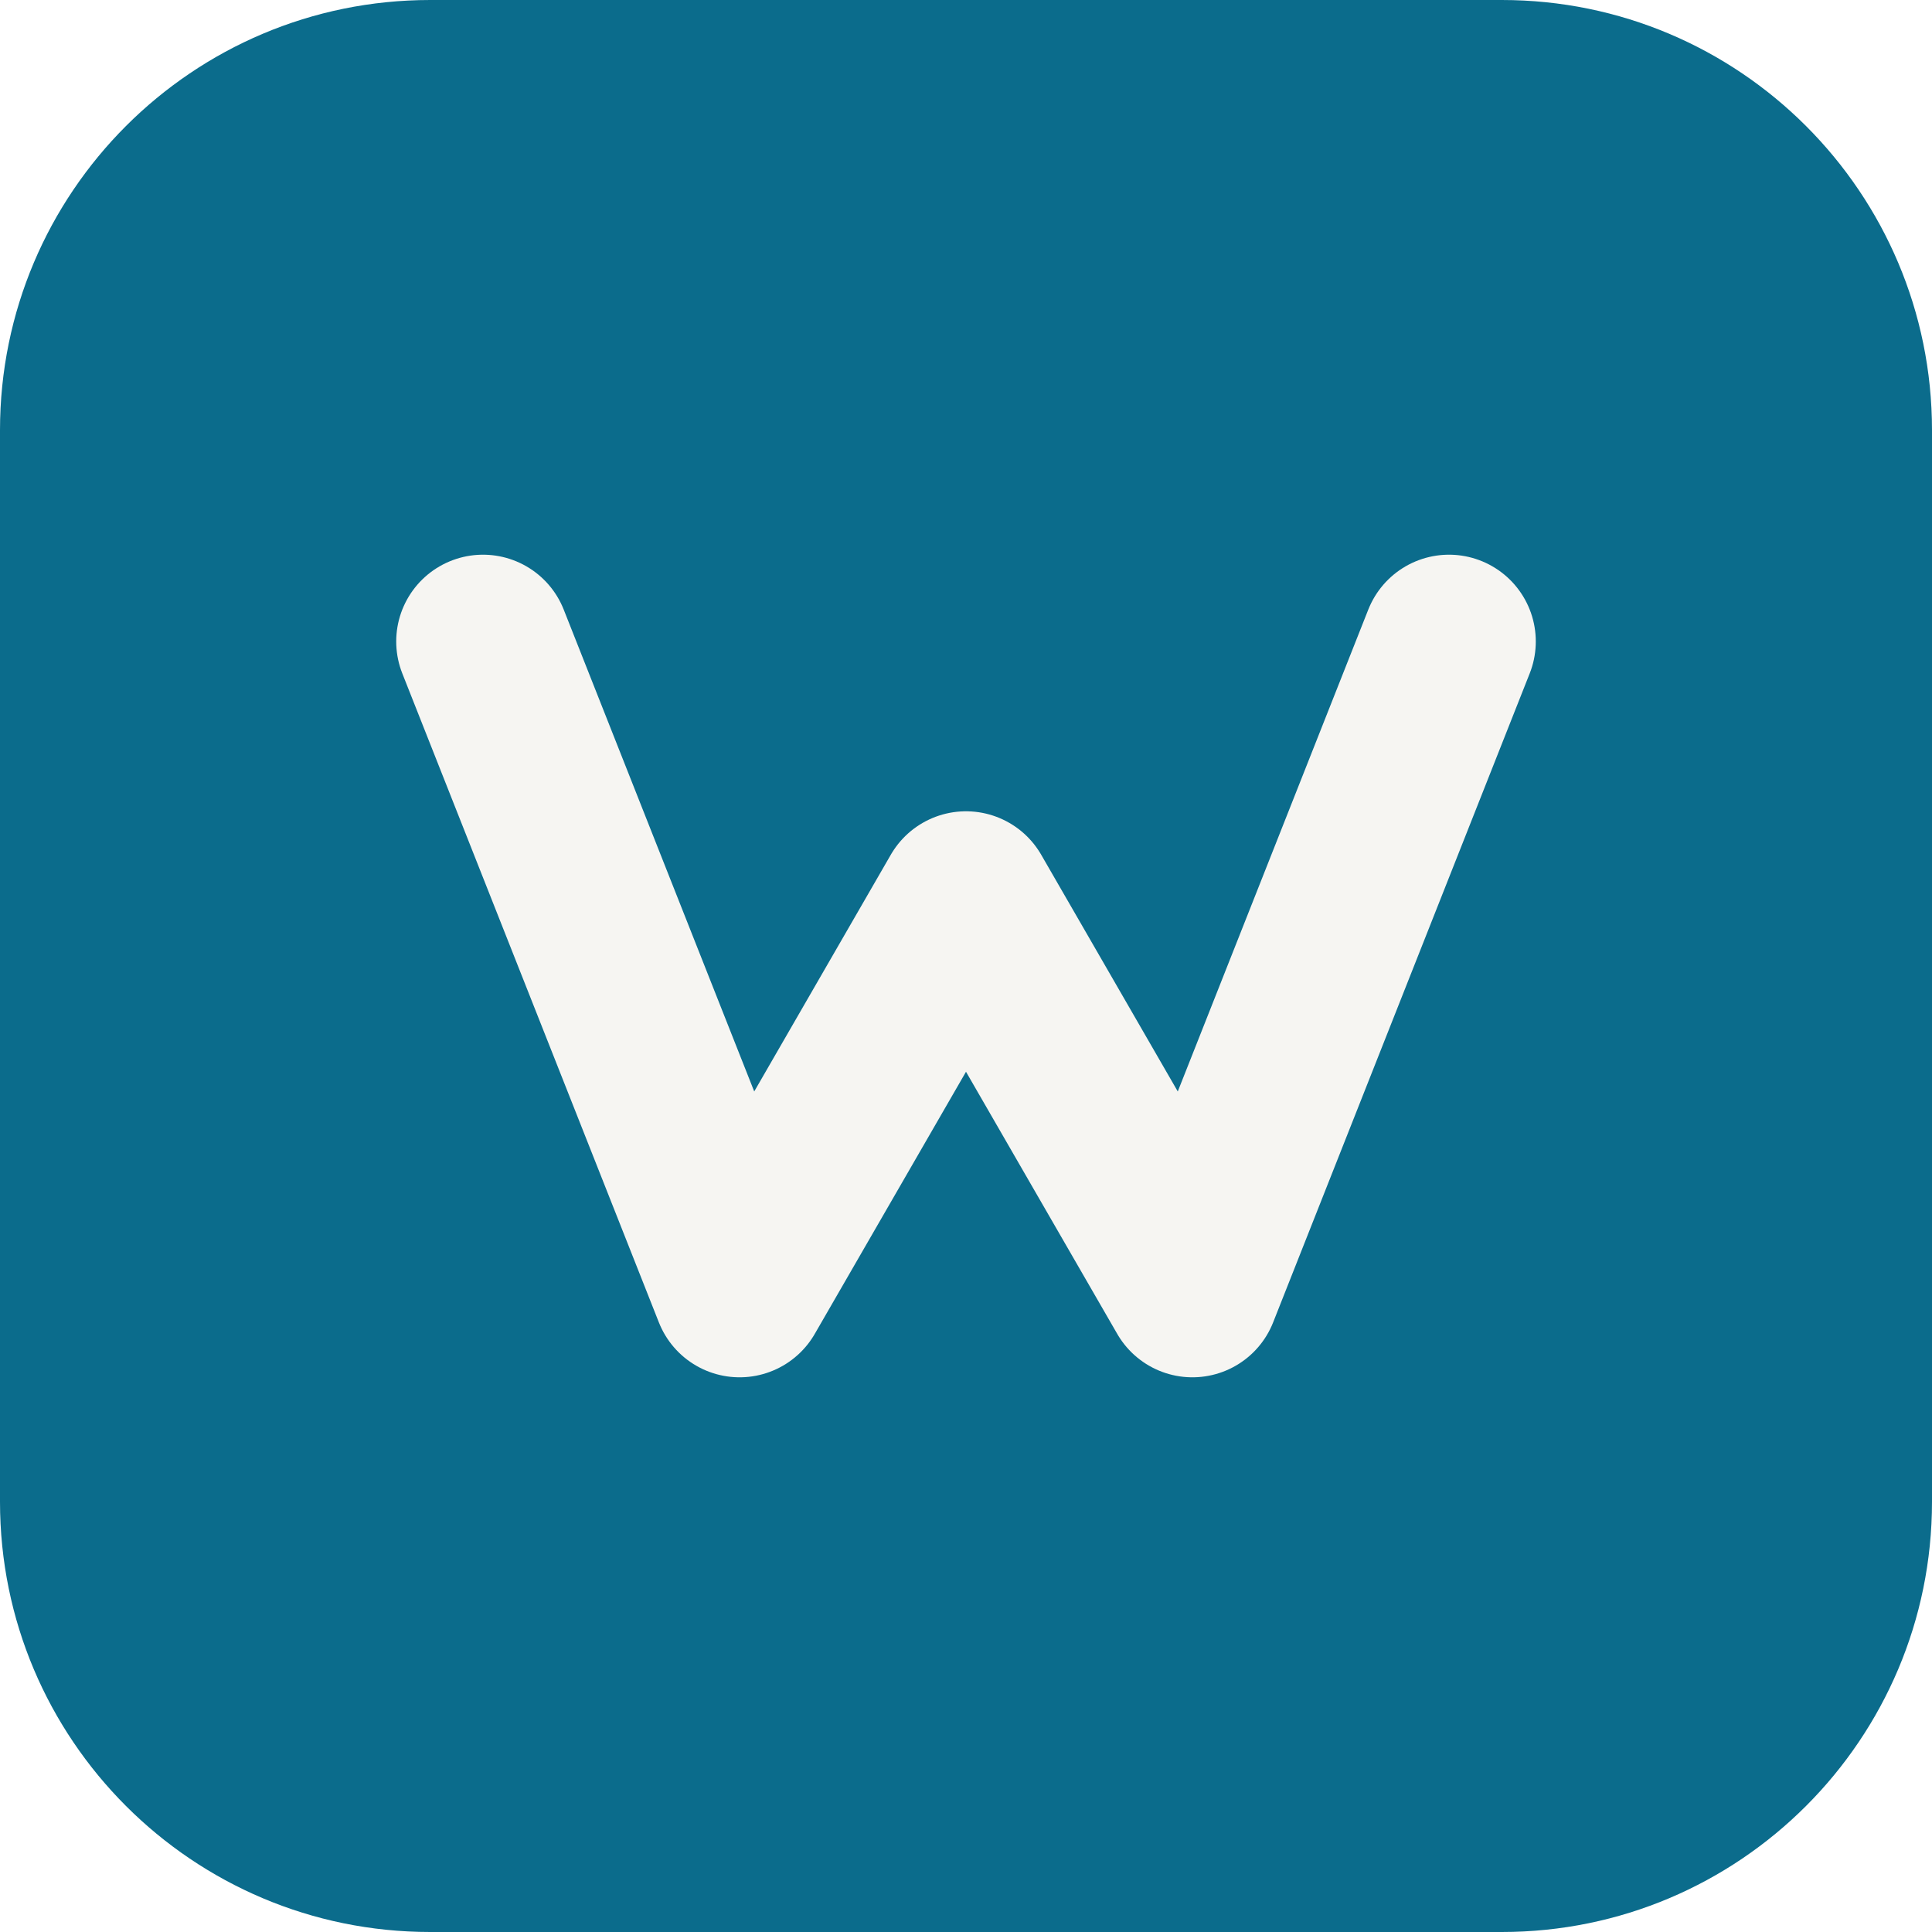
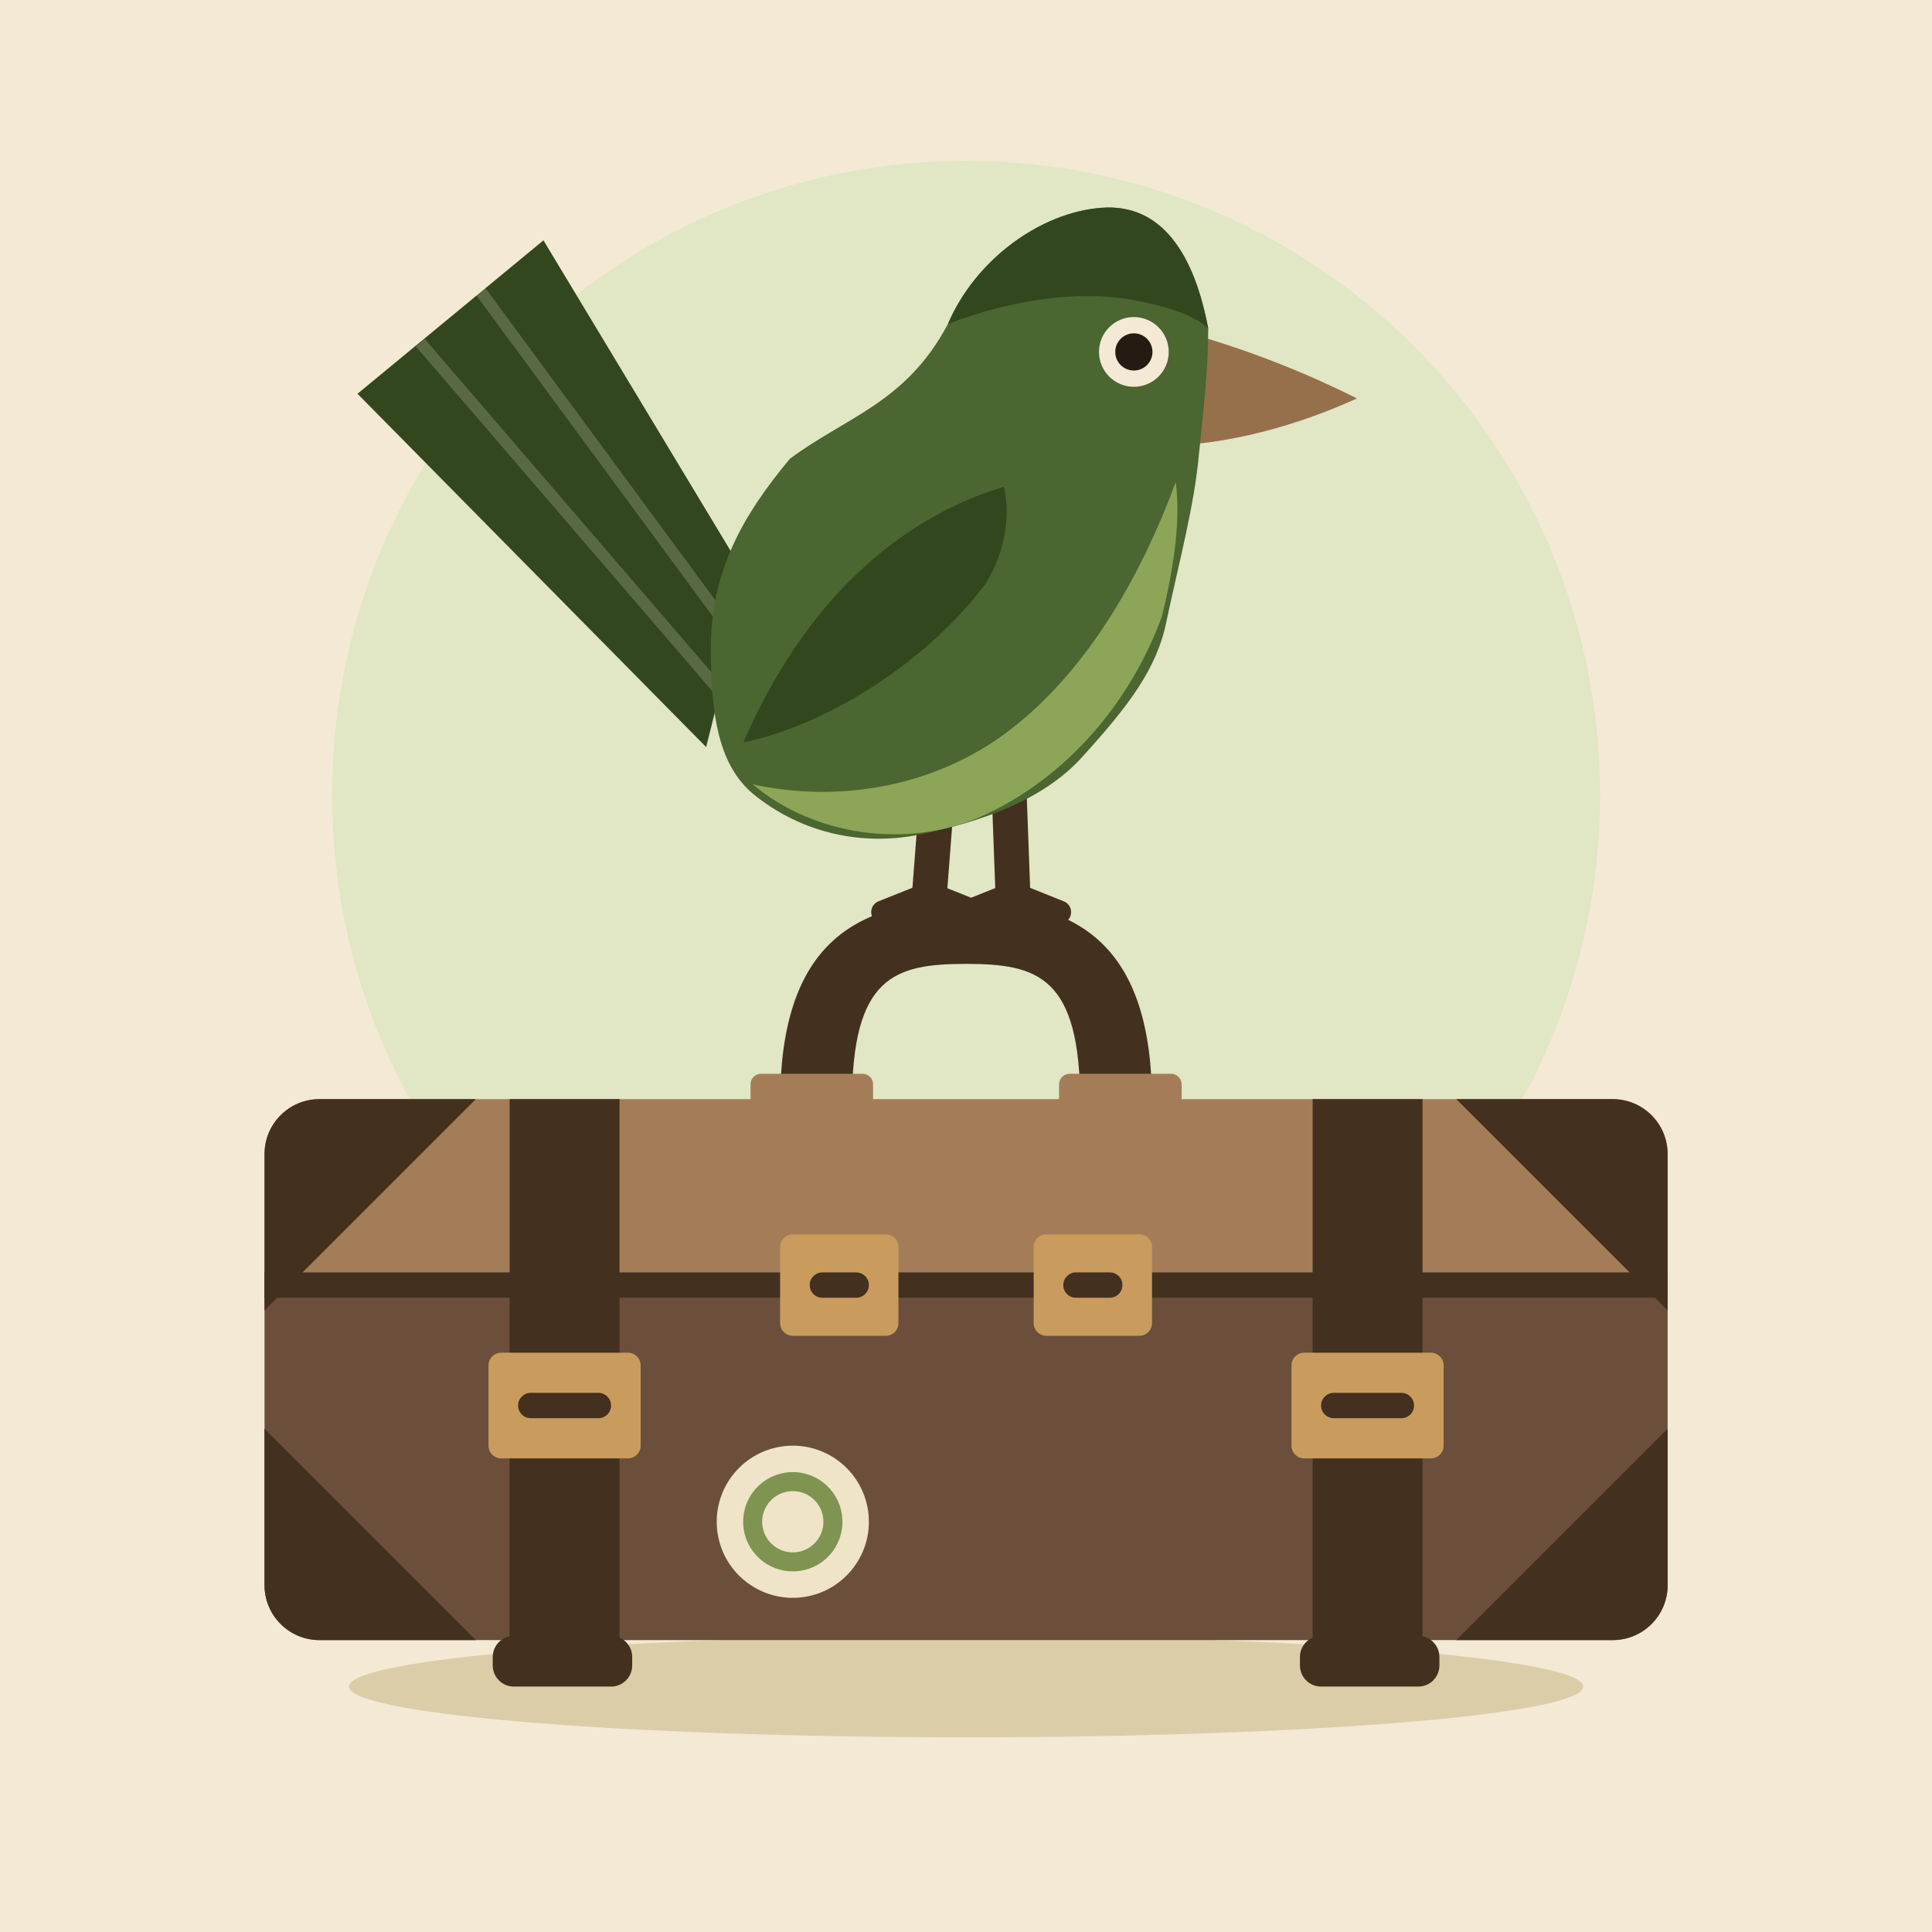
- <svg xmlns="http://www.w3.org/2000/svg" viewBox="0 0 512 512" width="512" height="512" role="img" aria-label="Wayfeather">
-   <rect x="0" y="0" width="512" height="512" rx="114" ry="114" fill="#0B6C8C" />
-   <path d="M128 170 L196 342 L256 238 L316 342 L384 170" fill="none" stroke="#F6F5F2" stroke-width="46" stroke-linecap="round" stroke-linejoin="round" />
+ <svg xmlns="http://www.w3.org/2000/svg" viewBox="0 0 1024 1024" width="1024" height="1024">
+   <defs>
+     <clipPath id="pCase">
+       <rect x="180" y="588" width="664" height="256" rx="26" />
+     </clipPath>
+     <clipPath id="pBody">
+       <path d="M616 268C610 236 596 214 570 216C544 218 516 238 504 266C486 300 460 306 436 324C416 348 402 372 402 406C402 436 406 456 420 468C442 486 468 490 490 486C520 480 546 470 562 452C582 430 594 414 598 394C604 366 610 344 612 322C614 302 616 286 616 268Z" />
+     </clipPath>
+     <clipPath id="pTail">
+       <path d="M418 376L330 230L250 296L400 448Z" />
+     </clipPath>
+   </defs>
+   <rect width="1024" height="1024" fill="#F3E9D4" />
+   <g transform="translate(-61.4,-76) scale(1.12)">
+     <circle cx="512" cy="444" r="300" fill="#E1E6C4" />
+     <ellipse cx="512" cy="866" rx="292" ry="24" fill="#DBCDA8" />
+     <g>
+       <path d="M180 676H844V818A26 26 0 0 1 818 844H206A26 26 0 0 1 180 818Z" fill="#6B4F3A" />
+       <path d="M180 676V614A26 26 0 0 1 206 588H818A26 26 0 0 1 844 614V676Z" fill="#A47D58" />
+       <g fill="#43301F">
+         <path d="M180 688V614A26 26 0 0 1 206 588H280Z" />
+         <path d="M844 688V614A26 26 0 0 0 818 588H744Z" />
+         <path d="M180 744V818A26 26 0 0 0 206 844H280Z" />
+         <path d="M844 744V818A26 26 0 0 1 818 844H744Z" />
+       </g>
+       <path d="M180 676H844" fill="none" stroke="#43301F" stroke-width="12" clip-path="url(#pCase)" />
+       <g fill="#43301F">
+         <rect x="288" y="842" width="66" height="24" rx="10" />
+         <rect x="670" y="842" width="66" height="24" rx="10" />
+       </g>
+       <g fill="#43301F">
+         <rect x="296" y="588" width="52" height="256" />
+         <rect x="676" y="588" width="52" height="256" />
+       </g>
+       <g fill="#C99C5E">
+         <rect x="286" y="708" width="72" height="50" rx="6" />
+         <rect x="666" y="708" width="72" height="50" rx="6" />
+         <rect x="424" y="652" width="56" height="48" rx="6" />
+         <rect x="544" y="652" width="56" height="48" rx="6" />
+       </g>
+       <g fill="#43301F">
+         <rect x="300" y="727" width="44" height="12" rx="6" />
+         <rect x="680" y="727" width="44" height="12" rx="6" />
+         <rect x="438" y="670" width="28" height="12" rx="6" />
+         <rect x="558" y="670" width="28" height="12" rx="6" />
+       </g>
+       <g transform="rotate(-8 430 788)">
+         <circle cx="430" cy="788" r="36" fill="#EFE3C8" />
+         <circle cx="430" cy="788" r="19" fill="none" stroke="#7E9450" stroke-width="9" />
+       </g>
+     </g>
+     <path d="M424 590C424 516 458 494 512 494C566 494 600 516 600 590L566 590C566 530 546 524 512 524C478 524 458 530 458 590Z" fill="#43301F" />
+     <g fill="#A47D58">
+       <rect x="410" y="576" width="58" height="26" rx="5" />
+       <rect x="556" y="576" width="58" height="26" rx="5" />
+     </g>
+     <g transform="translate(-51,-71.4) scale(1.1)">
+       <path d="M418 376L330 230L250 296L400 448Z" fill="#33471E" />
+       <g clip-path="url(#pTail)" fill="none" stroke="#E1E6C4" stroke-width="5" opacity="0.22">
+         <path d="M412 400L303 252M406 424L277 274" />
+       </g>
+       <g fill="none" stroke="#43301F" stroke-width="15" stroke-linecap="round">
+         <path d="M500 460L496 512M530 458L532 512" />
+       </g>
+       <g fill="none" stroke="#43301F" stroke-width="10" stroke-linecap="round" stroke-linejoin="round">
+         <path d="M476 519L496 511L516 519M512 519L532 511L552 519" />
+       </g>
+       <path d="M608 270C636 278 660 288 680 298C658 308 632 316 606 318C614 305 615 285 608 270Z" fill="#96704B" />
+       <path d="M616 268C610 236 596 214 570 216C544 218 516 238 504 266C486 300 460 306 436 324C416 348 402 372 402 406C402 436 406 456 420 468C442 486 468 490 490 486C520 480 546 470 562 452C582 430 594 414 598 394C604 366 610 344 612 322C614 302 616 286 616 268Z" fill="#4B6630" />
+       <path d="M420 464C446 486 486 492 518 478C554 462 582 430 596 392C602 368 604 348 602 334C588 372 566 412 534 438C500 466 456 472 420 464Z" fill="#8CA557" clip-path="url(#pBody)" />
+       <path d="M616 268C610 236 596 214 570 216C544 218 516 238 504 266C530 256 562 250 590 257C604 260 612 264 616 268Z" fill="#33471E" clip-path="url(#pBody)" />
+       <path d="M528 336C482 350 442 386 416 446C454 438 496 410 520 378C529 364 531 347 528 336Z" fill="#33471E" />
+       <circle cx="584" cy="278" r="15" fill="#F3E9D4" />
+       <circle cx="584" cy="278" r="8" fill="#241B12" />
+     </g>
+   </g>
</svg>
